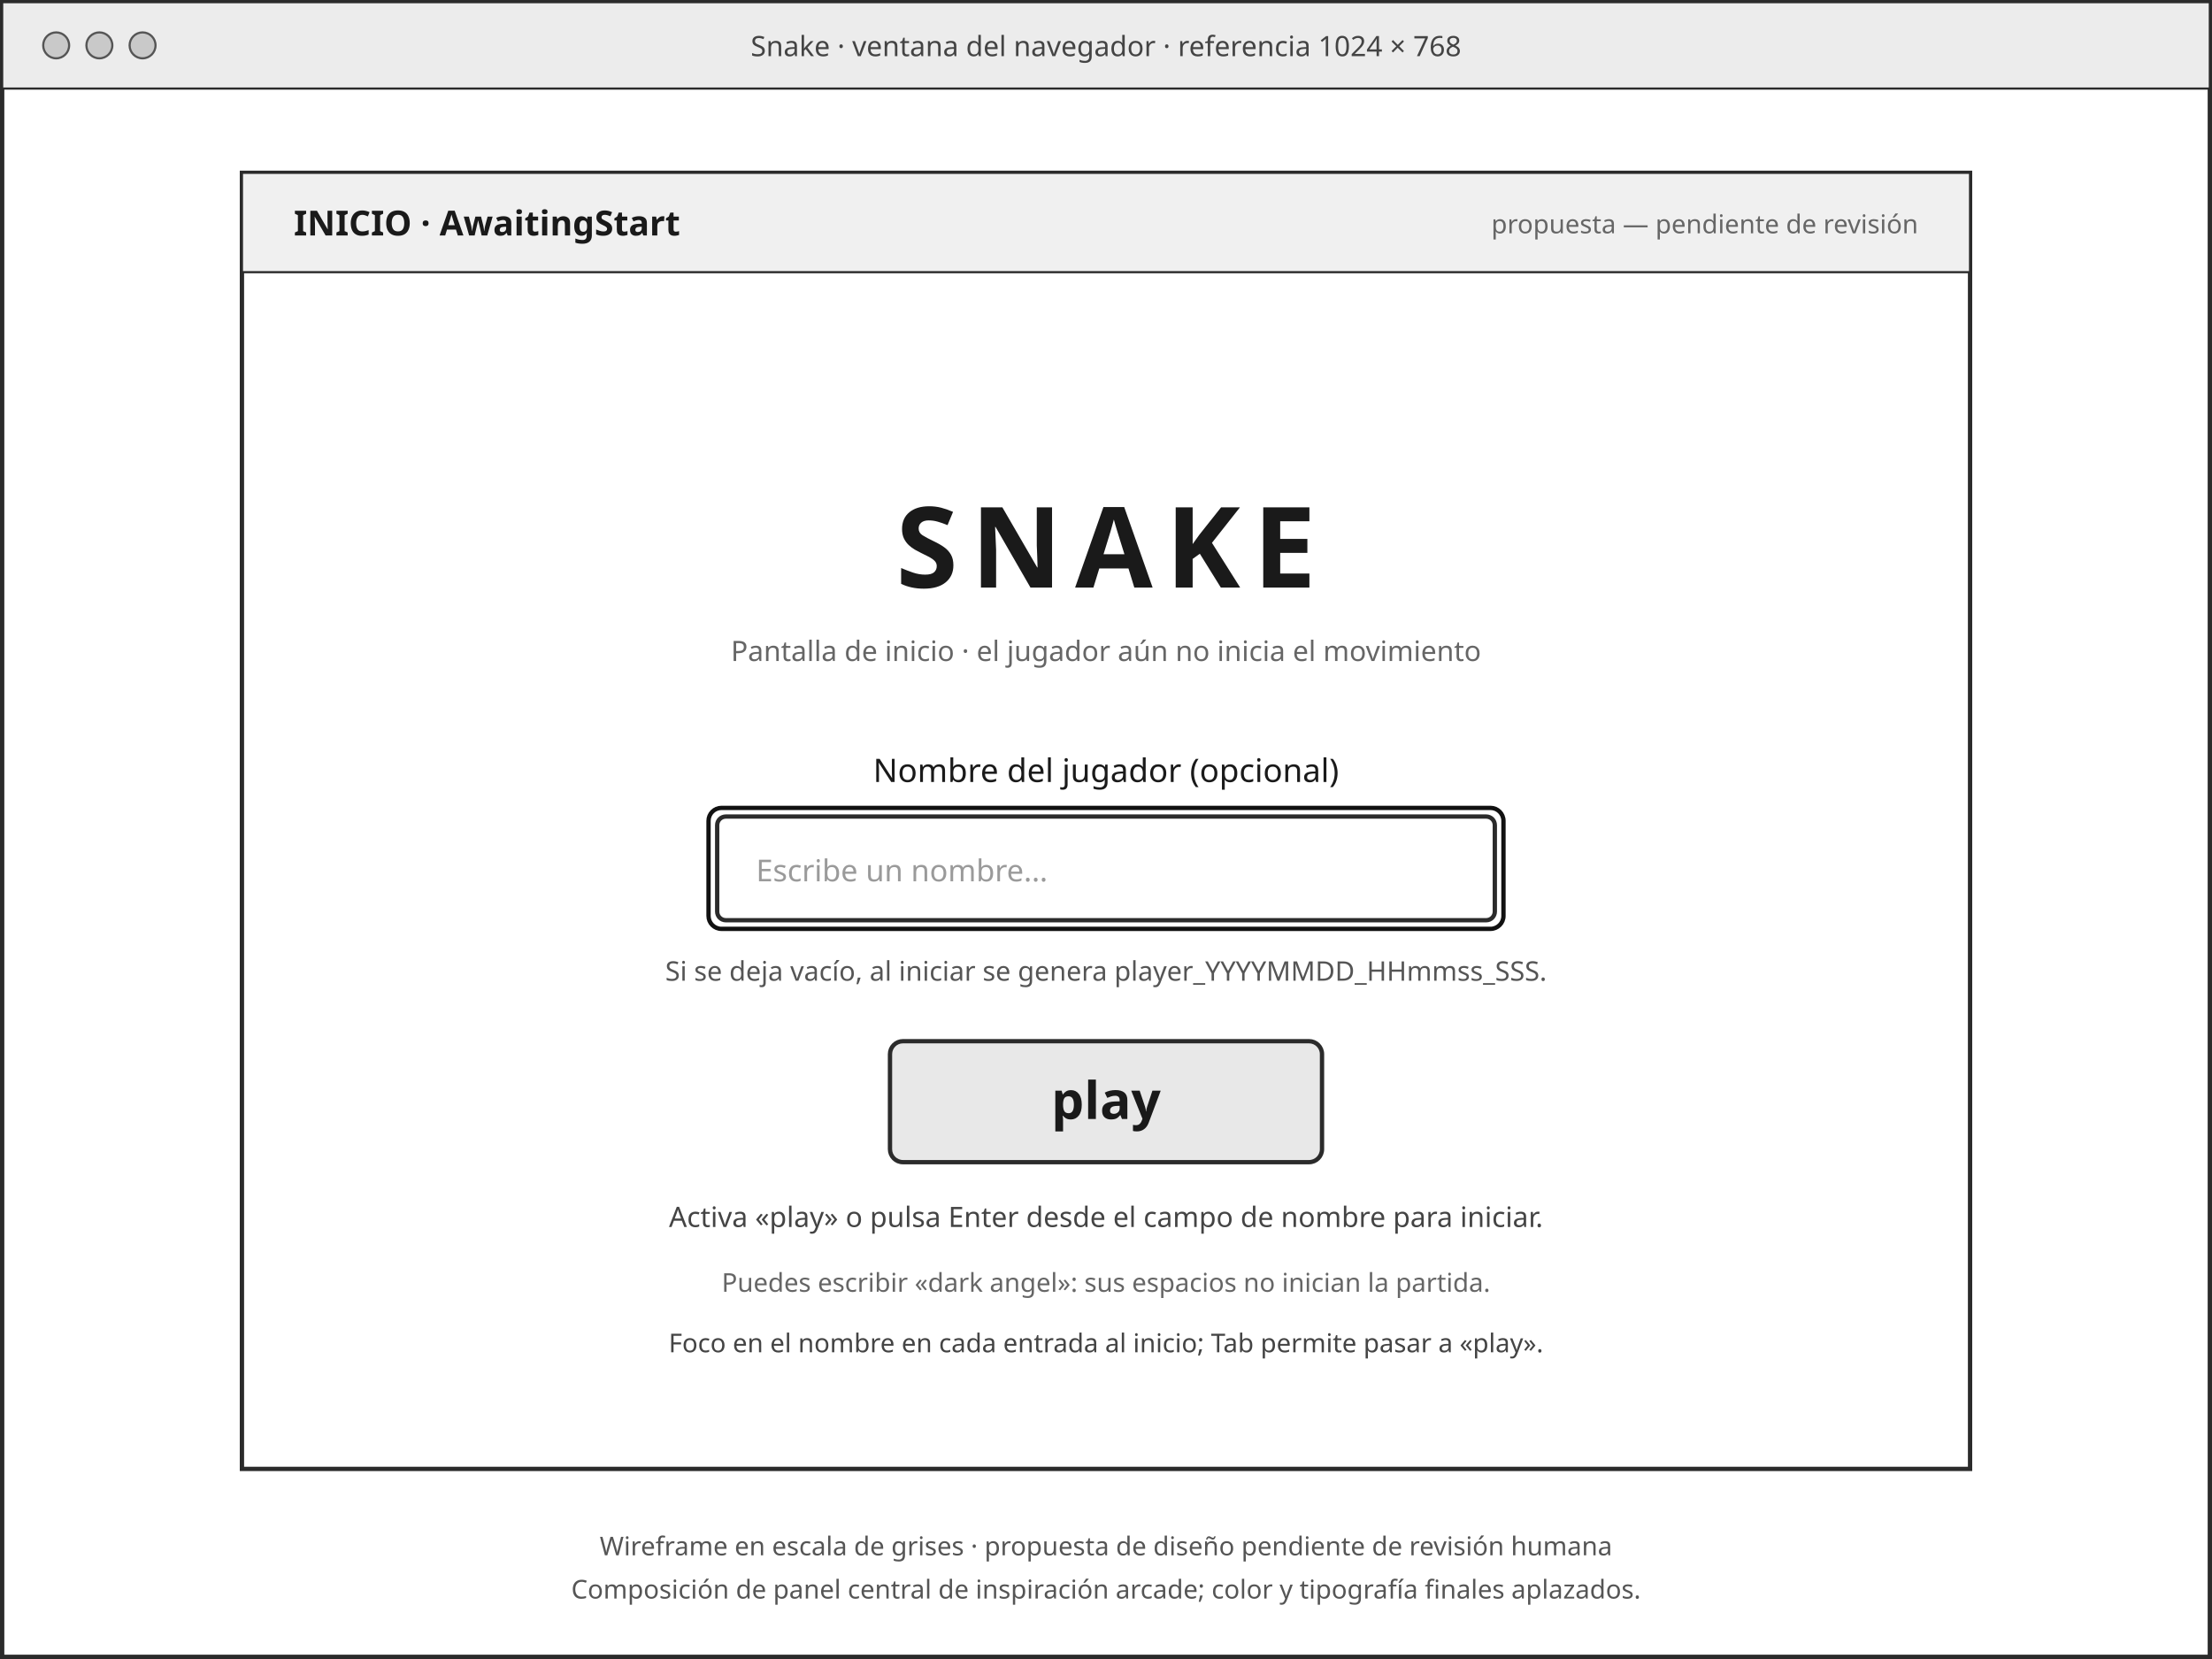
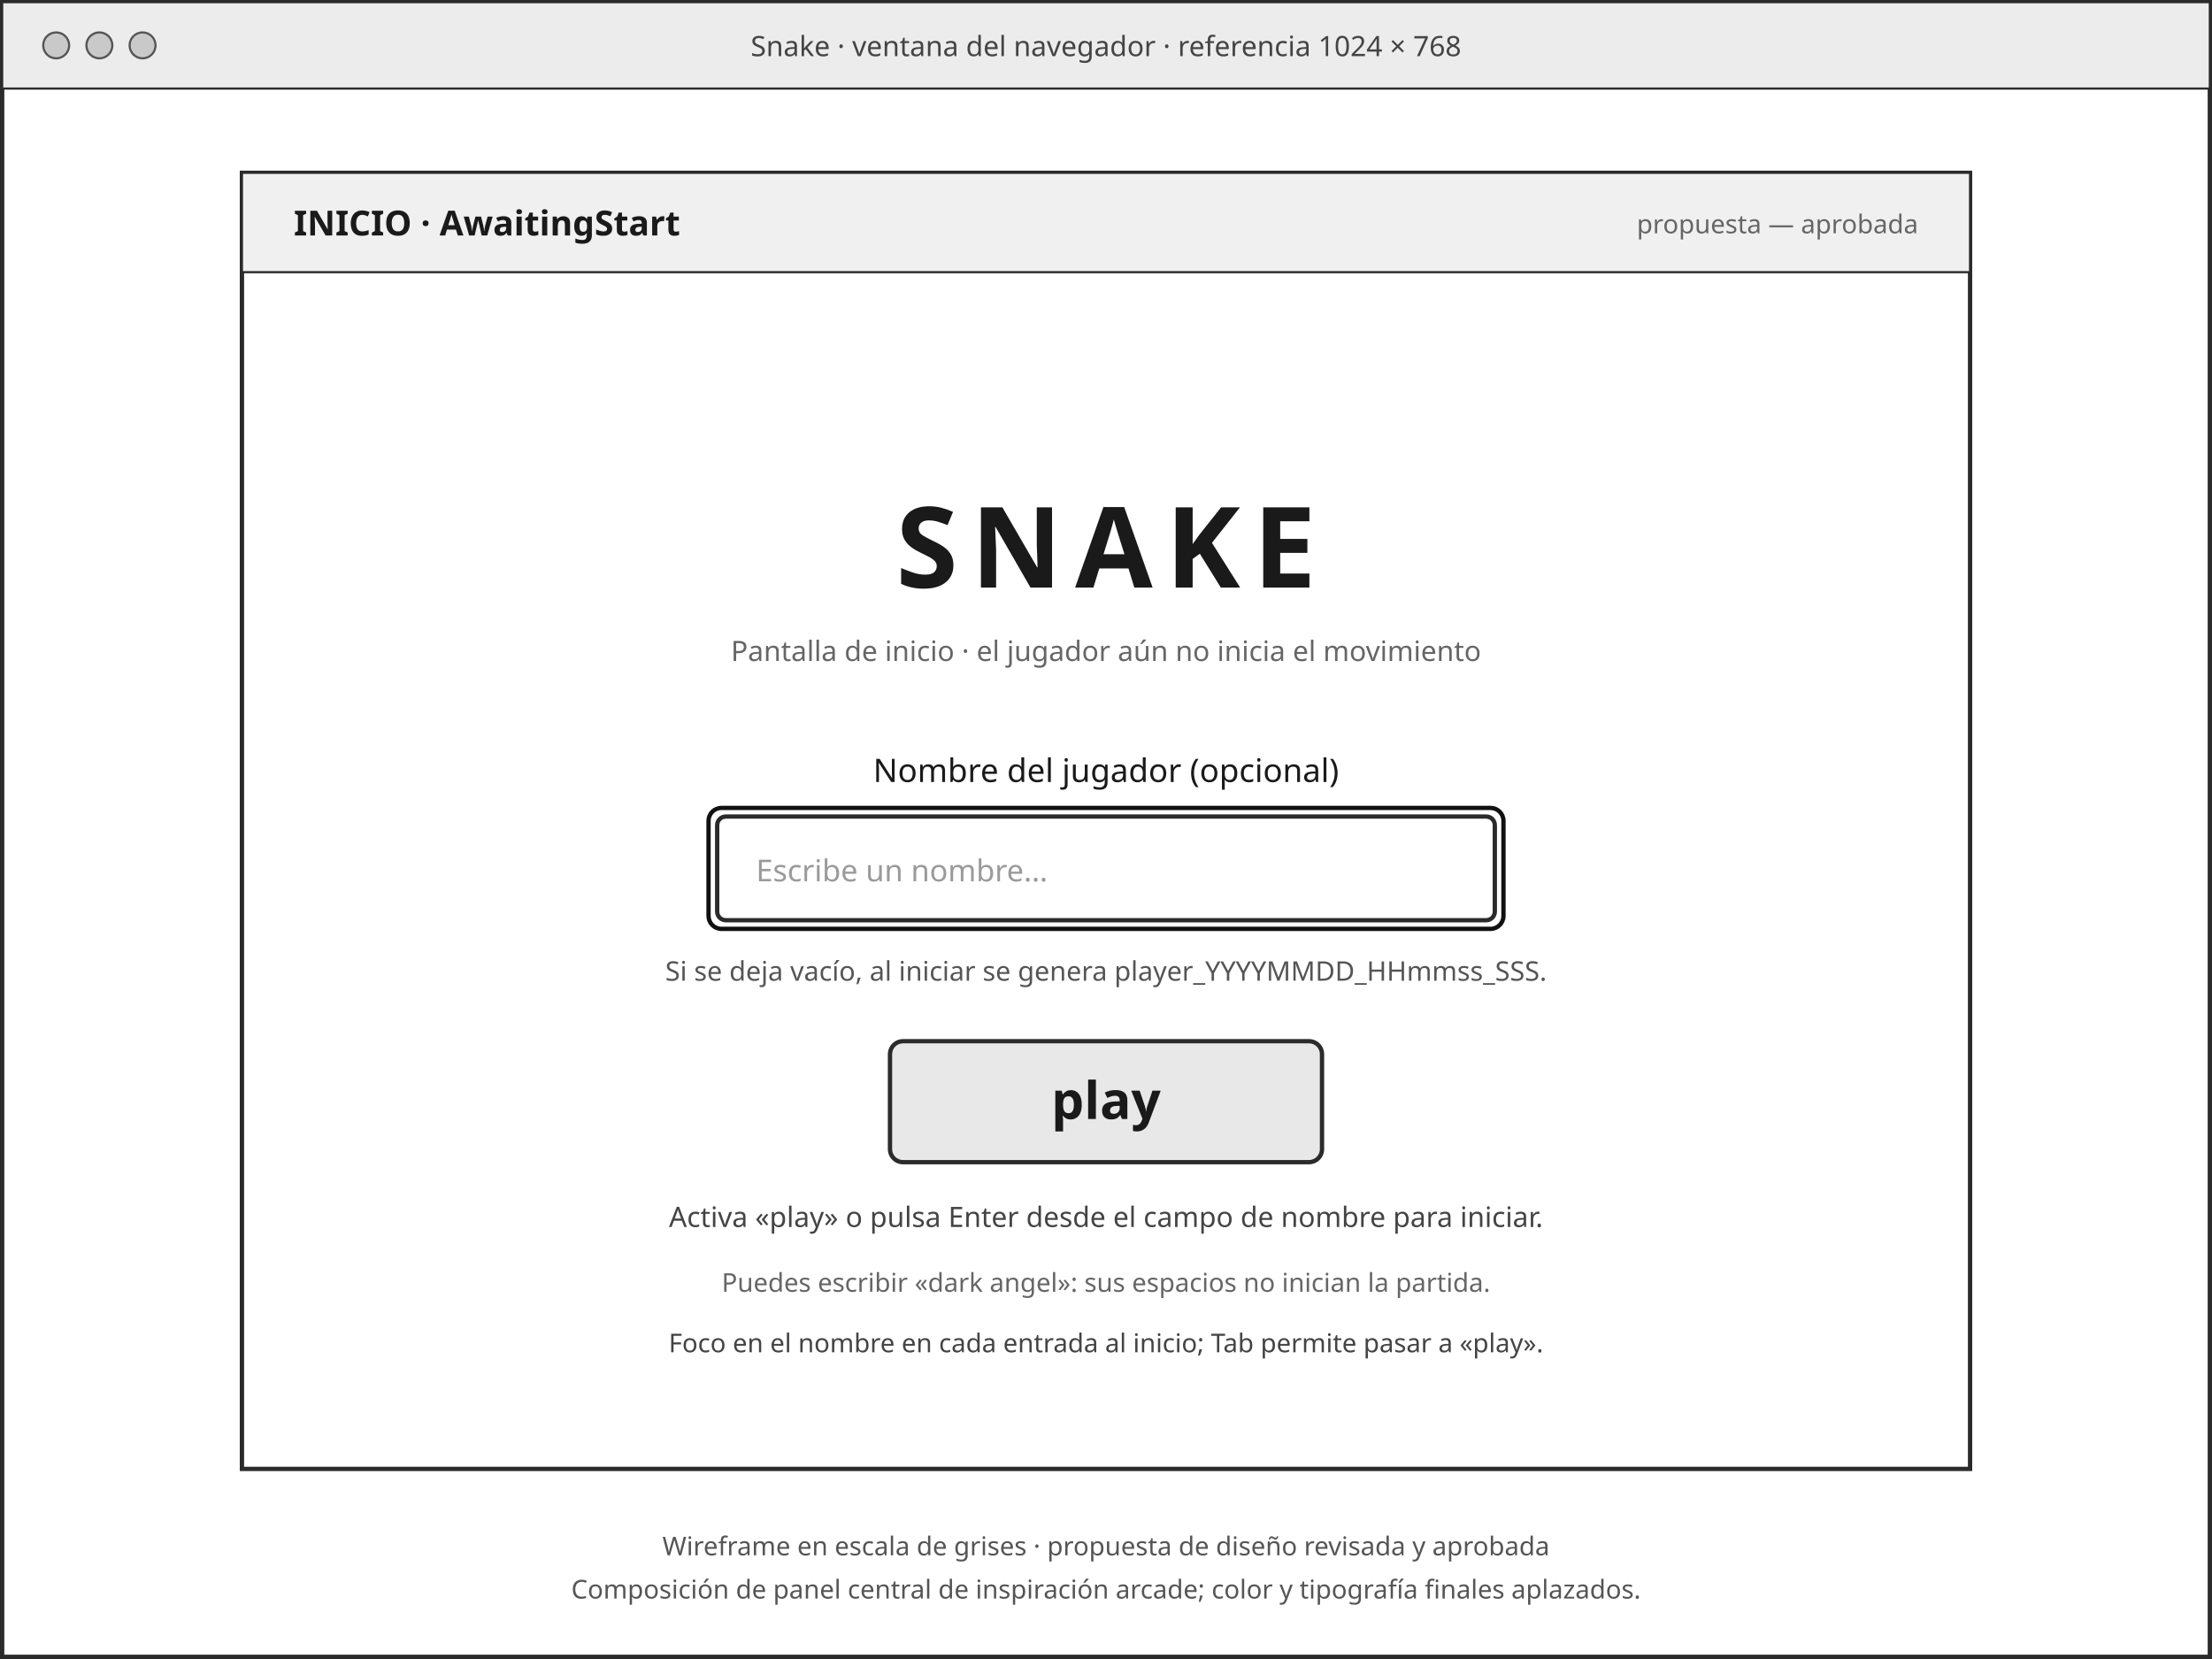
<svg xmlns="http://www.w3.org/2000/svg" viewBox="0 0 1024 768" width="1024" height="768" font-family="system-ui, sans-serif" role="img" aria-label="Wireframe de la pantalla de inicio: campo de nombre opcional con foco al entrar y botón play">
  <rect x="1" y="1" width="1022" height="766" fill="#ffffff" stroke="#2b2b2b" stroke-width="2" />
  <rect x="1" y="1" width="1022" height="40" fill="#ececec" stroke="#2b2b2b" stroke-width="1" />
  <circle cx="26" cy="21" r="6" fill="#c9c9c9" stroke="#555555" stroke-width="1" />
  <circle cx="46" cy="21" r="6" fill="#c9c9c9" stroke="#555555" stroke-width="1" />
  <circle cx="66" cy="21" r="6" fill="#c9c9c9" stroke="#555555" stroke-width="1" />
  <text x="512" y="26" text-anchor="middle" font-size="13" fill="#444444">Snake · ventana del navegador · referencia 1024 × 768</text>
  <rect x="112" y="80" width="800" height="600" fill="#ffffff" stroke="#2b2b2b" stroke-width="2" />
  <rect x="112" y="80" width="800" height="46" fill="#f0f0f0" stroke="#2b2b2b" stroke-width="1" />
  <text x="136" y="109" font-size="16" font-weight="700" fill="#1a1a1a">INICIO · AwaitingStart</text>
-   <text x="888" y="108" text-anchor="end" font-size="12" fill="#666666">propuesta — pendiente de revisión</text>
+   <text x="888" y="108" text-anchor="end" font-size="12" fill="#666666">propuesta — aprobada</text>
  <text x="512" y="272" text-anchor="middle" font-size="52" font-weight="800" letter-spacing="6" fill="#1a1a1a">SNAKE</text>
  <text x="512" y="306" text-anchor="middle" font-size="13" fill="#666666">Pantalla de inicio · el jugador aún no inicia el movimiento</text>
  <text x="512" y="362" text-anchor="middle" font-size="15" fill="#1a1a1a">Nombre del jugador (opcional)</text>
  <rect x="332" y="378" width="360" height="48" rx="4" fill="#ffffff" stroke="#2b2b2b" stroke-width="2" />
  <rect x="328" y="374" width="368" height="56" rx="6" fill="none" stroke="#111111" stroke-width="2" />
  <text x="350" y="408" font-size="14" fill="#9a9a9a">Escribe un nombre…</text>
  <text x="512" y="454" text-anchor="middle" font-size="12.5" fill="#555555">Si se deja vacío, al iniciar se genera player_YYYYMMDD_HHmmss_SSS.</text>
  <rect x="412" y="482" width="200" height="56" rx="6" fill="#e8e8e8" stroke="#2b2b2b" stroke-width="2" />
  <text x="512" y="518" text-anchor="middle" font-size="24" font-weight="700" fill="#1a1a1a">play</text>
  <text x="512" y="568" text-anchor="middle" font-size="13" fill="#444444">Activa «play» o pulsa Enter desde el campo de nombre para iniciar.</text>
  <text x="512" y="598" text-anchor="middle" font-size="12" fill="#666666">Puedes escribir «dark angel»: sus espacios no inician la partida.</text>
  <text x="512" y="626" text-anchor="middle" font-size="12" fill="#444444">Foco en el nombre en cada entrada al inicio; Tab permite pasar a «play».</text>
-   <text x="512" y="720" text-anchor="middle" font-size="12" fill="#555555">Wireframe en escala de grises · propuesta de diseño pendiente de revisión humana</text>
+   <text x="512" y="720" text-anchor="middle" font-size="12" fill="#555555">Wireframe en escala de grises · propuesta de diseño revisada y aprobada</text>
  <text x="512" y="740" text-anchor="middle" font-size="12" fill="#555555">Composición de panel central de inspiración arcade; color y tipografía finales aplazados.</text>
</svg>
